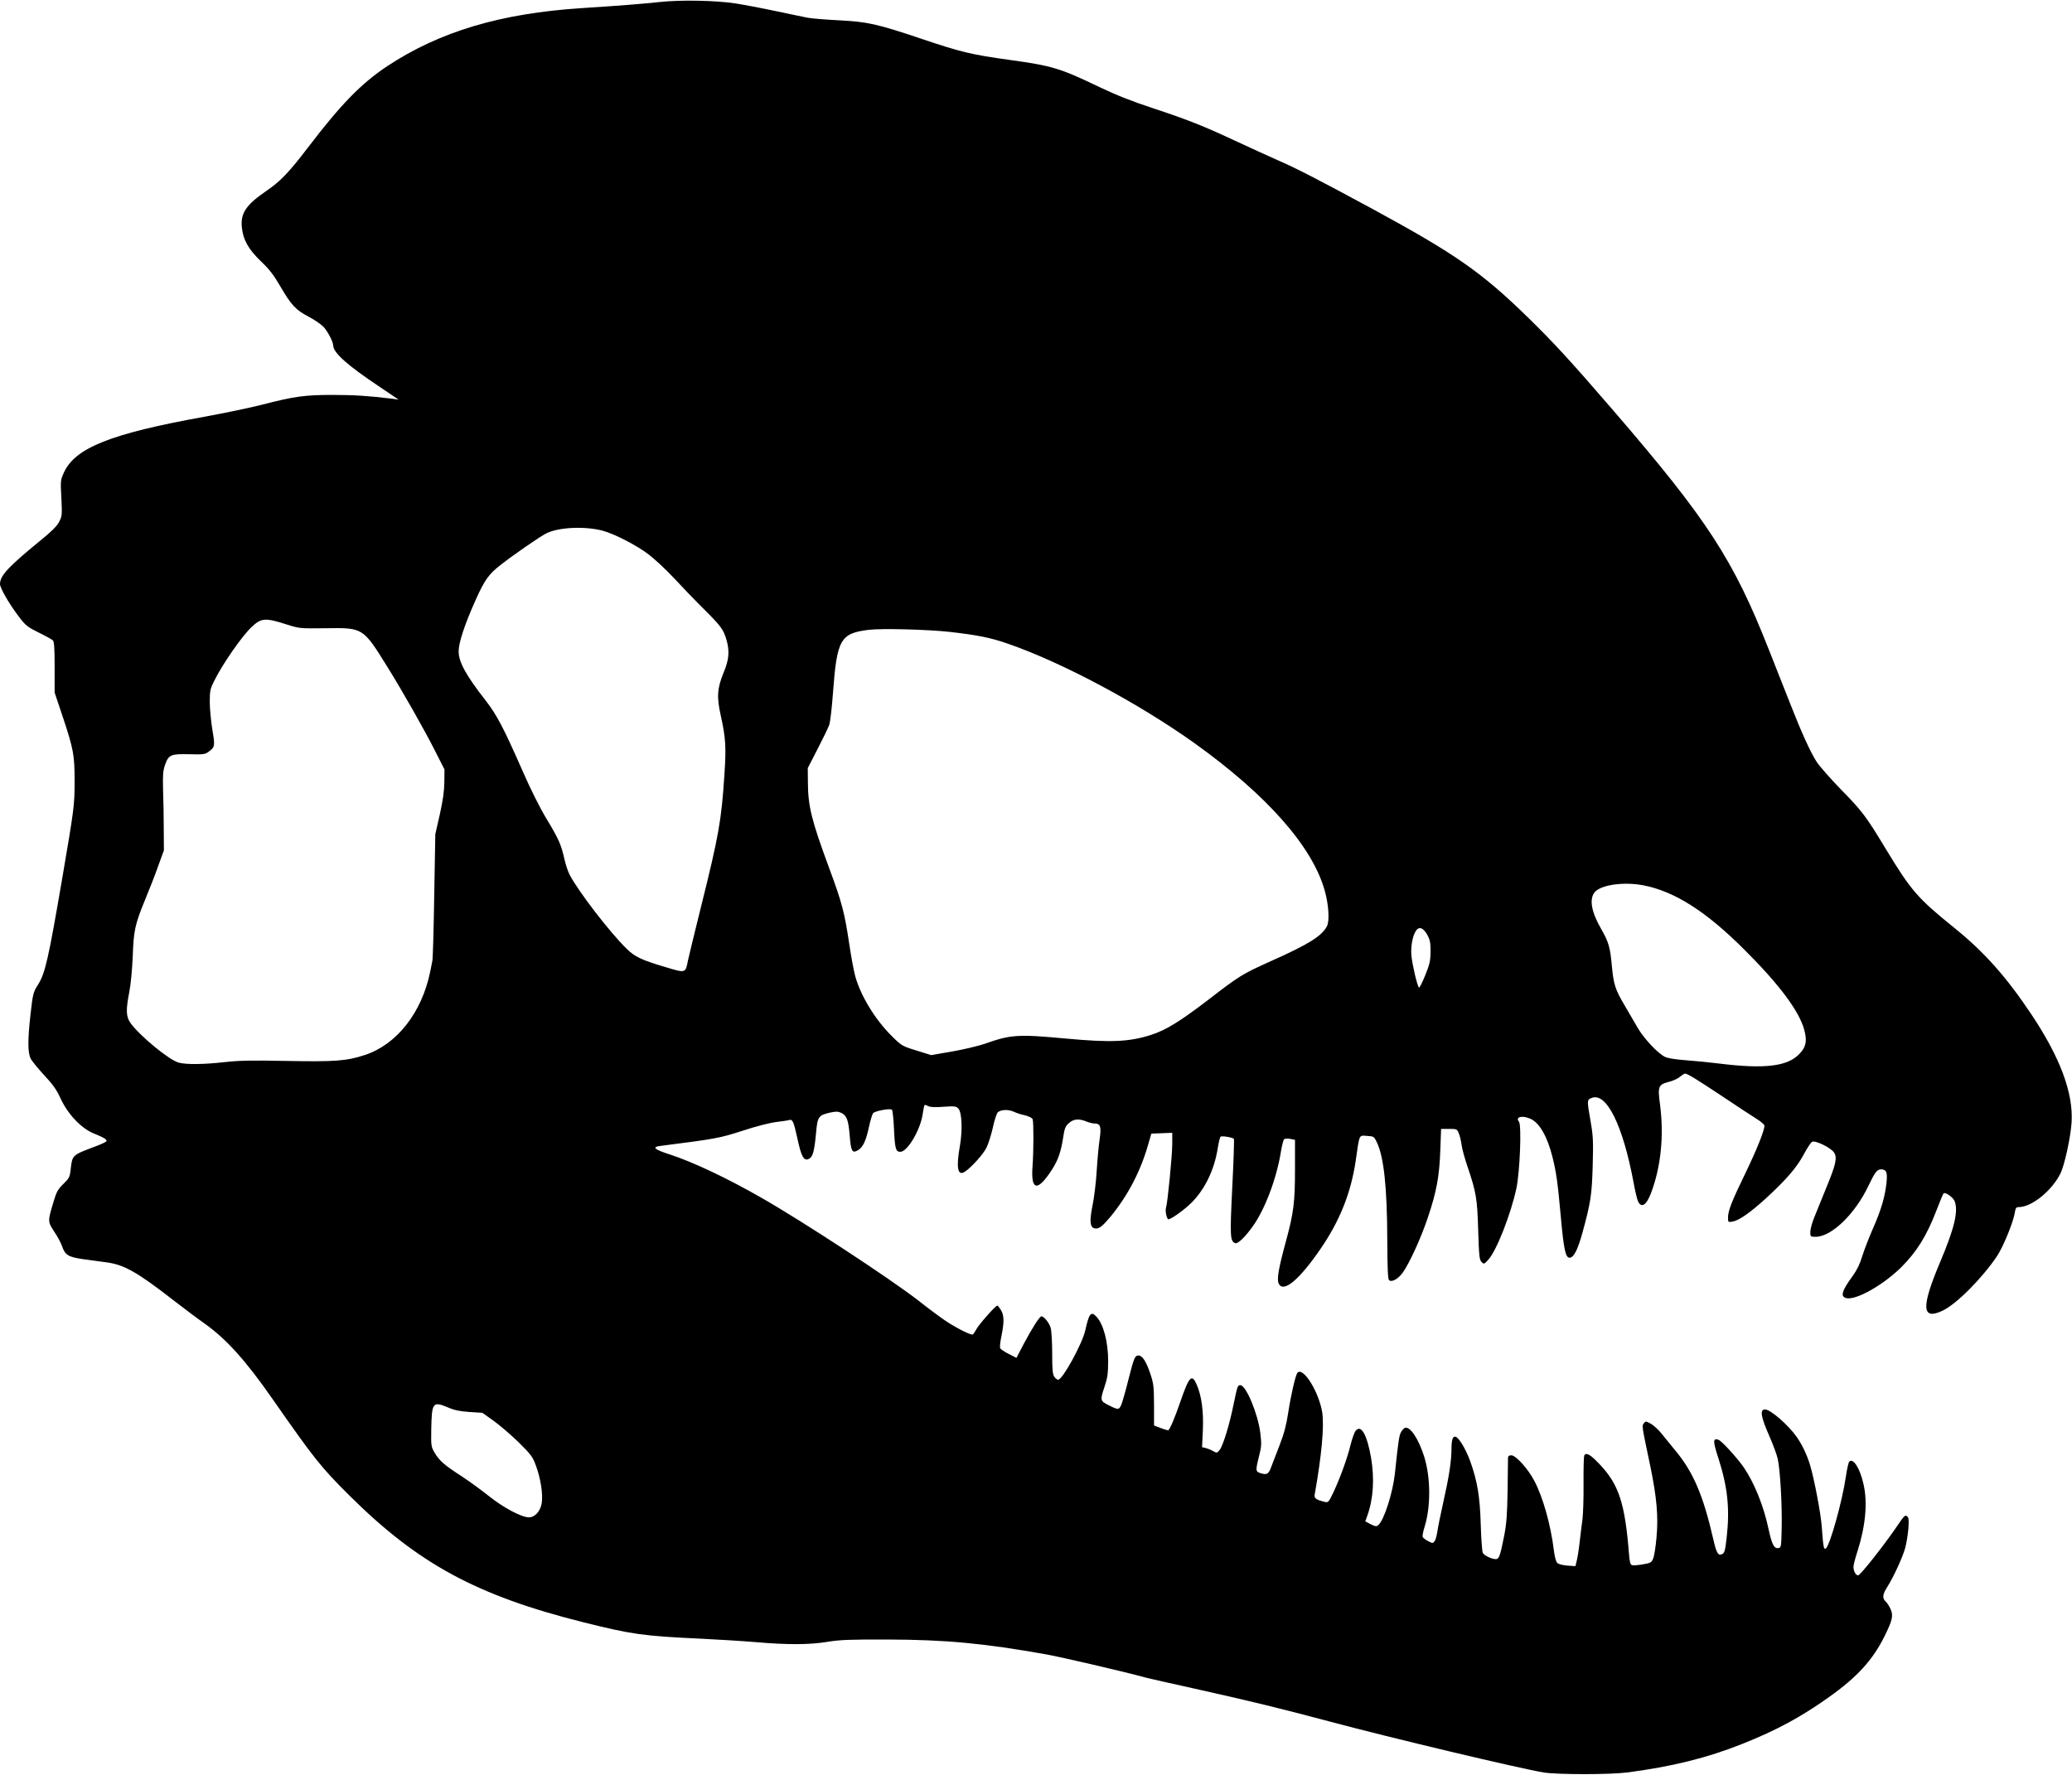
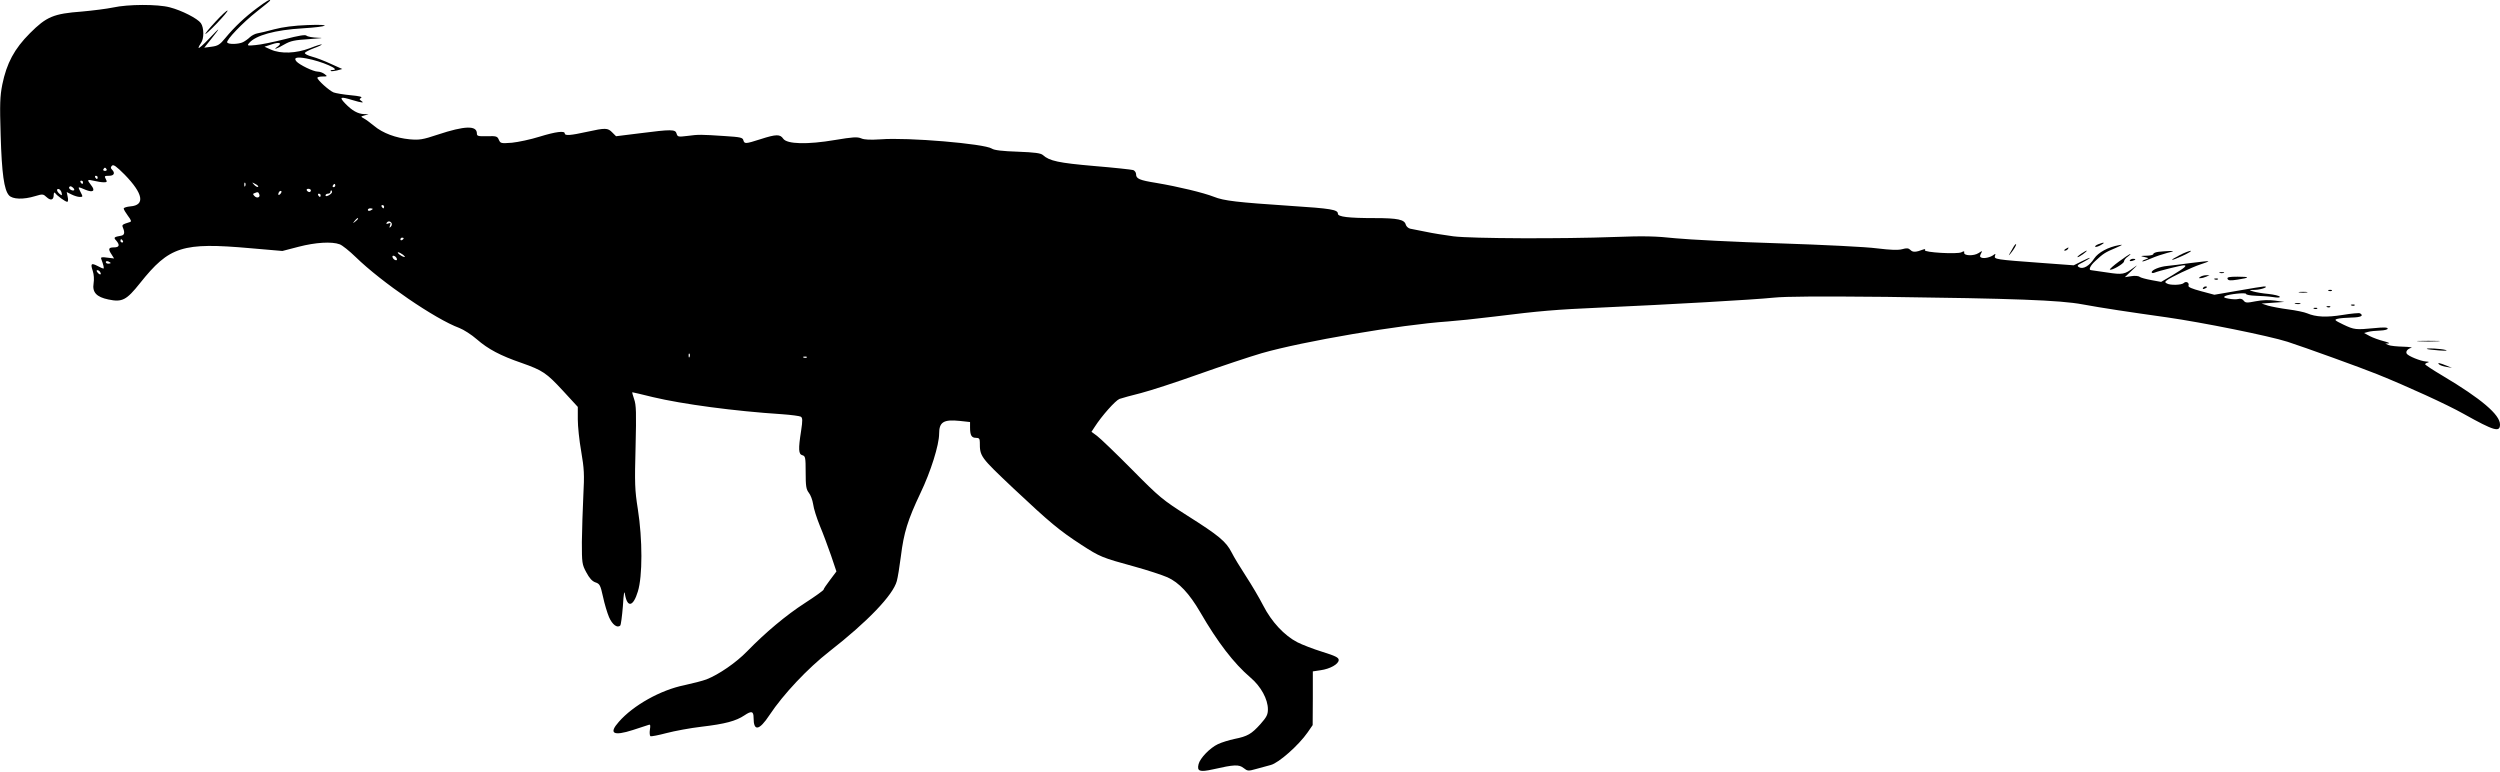
- <svg xmlns="http://www.w3.org/2000/svg" version="1.0" width="1536pt" height="1316pt" viewBox="0 0 1536 1316" preserveAspectRatio="xMidYMid meet">
-   <g transform="translate(0,1316) scale(0.1,-0.1)" fill="#000000" stroke="none">
-     <path d="M4890 13145 c-131 -14 -308 -28 -575 -45 -605 -39 -1056 -174 -1445 -431 -192 -128 -341 -280 -588 -604 -142 -186 -206 -252 -311 -323 -148 -102 -189 -164 -178 -268 9 -92 49 -163 141 -251 63 -60 96 -103 144 -186 81 -139 115 -176 210 -225 42 -22 91 -56 109 -74 32 -34 72 -110 73 -139 1 -55 104 -147 350 -311 l135 -91 -50 7 c-172 21 -281 28 -440 28 -204 0 -285 -11 -520 -72 -82 -21 -276 -62 -430 -90 -693 -125 -957 -230 -1041 -413 -26 -57 -26 -62 -19 -190 6 -127 5 -134 -17 -177 -17 -32 -58 -73 -139 -138 -237 -194 -299 -260 -299 -322 0 -30 68 -148 142 -245 48 -63 62 -74 145 -115 51 -25 98 -51 105 -58 10 -10 13 -62 13 -200 l0 -187 62 -185 c78 -235 86 -280 86 -470 0 -182 -3 -203 -93 -730 -102 -595 -125 -697 -179 -782 -35 -55 -38 -67 -56 -230 -20 -177 -19 -271 1 -314 9 -19 54 -75 100 -124 65 -70 93 -108 123 -174 54 -118 155 -224 249 -261 69 -28 92 -41 92 -55 0 -5 -37 -23 -83 -40 -173 -65 -171 -63 -183 -170 -6 -56 -11 -66 -54 -108 -41 -40 -52 -60 -73 -132 -44 -146 -44 -146 5 -222 25 -36 50 -85 58 -107 22 -66 45 -81 157 -97 54 -7 134 -18 177 -24 128 -18 225 -73 491 -280 83 -64 188 -143 234 -175 161 -115 304 -274 503 -560 307 -440 357 -503 564 -709 512 -510 947 -746 1742 -945 357 -89 440 -101 872 -121 124 -6 303 -17 399 -25 239 -21 403 -20 536 2 91 15 167 18 445 17 429 -1 716 -28 1175 -110 112 -20 578 -128 745 -174 19 -5 179 -41 355 -80 430 -96 622 -143 1006 -245 448 -120 1403 -347 1584 -377 102 -16 486 -16 615 0 332 43 595 108 858 213 253 101 429 196 642 347 205 146 323 274 409 448 60 121 68 155 46 204 -10 22 -26 47 -36 56 -27 24 -24 53 13 110 46 73 114 221 132 289 9 33 19 96 23 140 5 66 3 83 -10 93 -14 12 -23 2 -75 -75 -90 -133 -271 -363 -287 -363 -18 0 -35 31 -35 63 0 13 13 65 30 116 60 188 76 363 44 499 -26 116 -76 194 -105 165 -6 -6 -17 -55 -25 -109 -27 -185 -117 -507 -148 -534 -16 -13 -20 8 -31 160 -7 99 -57 361 -87 458 -23 76 -57 148 -98 207 -62 89 -195 205 -236 205 -39 0 -31 -53 30 -192 30 -68 59 -147 65 -176 18 -86 32 -335 29 -502 -3 -151 -4 -155 -25 -158 -32 -5 -48 28 -73 143 -36 171 -105 340 -183 455 -50 72 -165 198 -188 205 -42 14 -42 -9 1 -141 68 -214 84 -372 60 -583 -11 -101 -16 -117 -37 -125 -27 -11 -39 11 -62 111 -74 325 -150 502 -283 660 -31 38 -76 93 -100 123 -24 30 -61 64 -82 75 -35 19 -38 19 -50 2 -15 -19 -17 -9 48 -318 48 -234 60 -370 46 -527 -6 -69 -17 -140 -25 -158 -12 -29 -19 -33 -78 -43 -36 -6 -72 -9 -80 -5 -11 4 -17 27 -21 82 -30 377 -75 516 -220 668 -68 71 -97 87 -112 63 -3 -6 -6 -100 -5 -208 1 -108 -3 -227 -8 -266 -5 -38 -15 -115 -21 -170 -6 -55 -16 -117 -22 -139 l-9 -38 -60 4 c-35 3 -66 11 -75 20 -9 9 -20 48 -25 94 -24 191 -80 391 -145 515 -46 88 -137 189 -170 189 -16 0 -24 -6 -25 -17 0 -10 -2 -119 -3 -243 -3 -180 -8 -247 -25 -335 -30 -151 -38 -175 -62 -175 -31 0 -87 27 -97 47 -5 10 -12 104 -15 208 -6 210 -25 322 -78 471 -34 93 -85 177 -110 182 -20 4 -29 -25 -29 -93 0 -87 -20 -214 -60 -390 -21 -93 -41 -193 -45 -222 -4 -28 -13 -60 -20 -70 -13 -17 -15 -17 -49 1 -19 10 -37 24 -40 31 -2 7 4 41 15 76 46 148 45 361 -2 515 -42 135 -106 232 -145 217 -8 -3 -21 -18 -29 -33 -13 -26 -19 -62 -45 -310 -16 -142 -81 -344 -123 -378 -13 -11 -22 -10 -56 7 l-40 21 15 42 c45 125 54 274 28 429 -30 172 -74 250 -114 201 -10 -11 -26 -58 -38 -104 -23 -97 -79 -251 -129 -356 -33 -69 -36 -73 -61 -68 -66 16 -81 27 -76 55 52 292 71 506 56 608 -24 151 -140 339 -183 296 -14 -14 -48 -159 -69 -295 -14 -93 -31 -158 -63 -240 -24 -62 -52 -135 -62 -161 -18 -52 -32 -63 -68 -53 -50 13 -51 17 -27 116 22 84 23 100 13 185 -17 140 -106 355 -148 355 -20 0 -22 -6 -50 -141 -31 -154 -79 -309 -104 -340 -19 -23 -21 -23 -48 -8 -15 9 -40 19 -55 23 l-27 6 6 128 c6 140 -10 255 -46 337 -36 82 -56 61 -122 -131 -40 -116 -76 -201 -88 -208 -3 -2 -28 5 -56 16 l-50 19 0 152 c-1 138 -3 159 -28 233 -30 90 -59 134 -87 134 -27 0 -34 -18 -75 -179 -19 -78 -43 -160 -51 -182 -18 -44 -24 -44 -95 -8 -63 31 -64 38 -33 131 24 71 28 99 29 193 0 146 -34 275 -87 333 -41 42 -54 26 -83 -103 -23 -100 -168 -365 -201 -365 -7 0 -20 10 -28 22 -13 18 -16 53 -16 173 0 82 -5 167 -11 189 -11 38 -49 86 -69 86 -13 0 -66 -82 -133 -208 l-52 -100 -58 30 c-32 16 -60 35 -63 43 -3 8 1 48 10 90 21 103 20 153 -4 192 -11 18 -23 33 -27 33 -13 0 -139 -143 -156 -177 -9 -17 -21 -34 -25 -37 -13 -8 -122 47 -204 102 -40 27 -129 93 -197 147 -214 166 -859 589 -1171 767 -256 146 -502 262 -673 318 -119 38 -137 56 -70 64 407 52 437 57 607 112 96 32 203 59 250 65 44 5 89 12 98 15 23 7 32 -14 57 -127 32 -150 50 -181 90 -160 27 15 38 58 50 186 11 127 18 136 105 156 43 9 58 9 82 -2 41 -20 53 -52 63 -168 9 -116 18 -133 58 -111 39 22 61 66 84 171 11 52 26 100 32 106 17 17 127 37 139 25 5 -5 12 -67 15 -138 7 -151 13 -174 47 -174 53 0 149 162 166 280 5 34 11 64 14 67 2 2 15 -1 27 -8 16 -8 50 -10 114 -5 84 6 93 4 110 -14 26 -29 31 -159 11 -275 -29 -163 -17 -227 36 -193 49 32 139 132 162 181 14 29 34 94 46 146 11 52 27 102 36 113 21 22 83 24 122 4 15 -7 50 -19 79 -25 30 -8 54 -19 58 -29 8 -21 8 -238 -1 -352 -13 -180 38 -187 145 -21 46 72 66 131 83 241 9 62 16 80 41 102 34 32 75 36 130 13 20 -8 47 -15 60 -15 45 0 52 -22 39 -115 -7 -46 -17 -152 -22 -236 -5 -84 -19 -200 -31 -257 -24 -118 -19 -165 19 -170 30 -4 54 15 116 89 129 158 222 336 279 538 l22 76 78 3 77 3 0 -84 c0 -82 -34 -434 -46 -470 -8 -26 5 -87 18 -87 21 0 123 74 174 126 97 99 164 238 190 393 7 47 17 88 22 93 8 8 88 -4 99 -16 3 -3 -2 -164 -12 -358 -18 -365 -16 -400 21 -415 20 -7 71 41 130 123 91 127 177 354 209 552 8 47 18 89 24 95 5 5 26 7 45 3 l36 -7 0 -217 c0 -248 -10 -326 -69 -542 -52 -191 -67 -275 -52 -306 33 -73 151 24 310 256 143 208 226 416 261 654 29 202 23 188 84 184 50 -3 52 -4 73 -48 51 -106 76 -331 77 -717 1 -212 4 -295 13 -304 19 -19 67 7 103 57 49 69 136 260 185 407 65 194 85 305 92 495 l6 162 59 0 c57 0 59 -1 72 -32 8 -18 17 -57 21 -87 4 -30 23 -99 42 -155 67 -197 74 -243 81 -478 6 -191 9 -219 25 -235 17 -17 19 -17 50 17 60 65 166 334 208 528 26 120 40 472 19 496 -28 34 23 48 83 22 68 -28 128 -132 166 -286 29 -118 38 -184 61 -436 22 -245 35 -309 65 -309 31 0 60 56 95 182 62 226 71 284 77 503 5 180 3 220 -16 327 -27 156 -27 158 7 172 110 46 232 -199 312 -627 11 -62 26 -124 32 -137 25 -56 63 -32 98 61 73 195 96 425 66 654 -18 134 -13 148 63 168 30 7 68 24 84 38 16 13 33 24 39 24 17 0 87 -43 284 -174 99 -67 209 -138 242 -159 34 -21 62 -45 62 -53 0 -36 -55 -174 -140 -350 -103 -212 -130 -281 -130 -332 0 -34 1 -35 35 -29 46 8 130 66 247 173 149 137 225 225 277 320 25 48 54 92 64 98 22 14 139 -43 163 -79 25 -38 14 -88 -57 -260 -33 -82 -74 -182 -90 -222 -16 -39 -29 -87 -29 -107 0 -35 1 -36 40 -36 117 0 292 169 391 378 48 101 64 122 94 122 39 0 48 -23 40 -97 -11 -106 -40 -203 -98 -336 -30 -67 -66 -161 -81 -208 -18 -60 -40 -105 -70 -147 -83 -113 -96 -156 -48 -167 73 -16 275 99 407 230 115 115 188 233 260 420 25 66 49 123 53 127 12 12 72 -30 82 -58 29 -75 -2 -202 -109 -455 -141 -334 -135 -431 21 -356 102 48 294 242 403 405 46 70 119 248 131 320 5 35 10 42 29 42 95 0 245 120 309 249 31 61 77 275 83 381 13 217 -85 480 -298 799 -186 279 -351 464 -572 642 -273 221 -318 273 -507 584 -147 244 -177 283 -336 445 -78 80 -158 172 -178 203 -45 70 -113 220 -194 427 -34 85 -105 265 -158 400 -263 669 -455 965 -1153 1775 -320 371 -446 508 -638 695 -338 330 -534 467 -1145 799 -420 227 -565 302 -708 364 -69 31 -204 92 -300 137 -248 116 -364 162 -618 246 -159 52 -275 98 -403 159 -289 139 -349 157 -659 200 -291 40 -367 59 -655 156 -337 113 -404 128 -625 139 -96 5 -197 13 -225 19 -27 5 -135 28 -240 50 -104 22 -237 47 -295 56 -146 22 -407 27 -560 10z m-425 -3919 c87 -23 248 -105 341 -175 44 -33 130 -113 190 -177 60 -65 159 -168 220 -228 129 -129 146 -152 168 -225 26 -87 21 -150 -19 -246 -49 -119 -53 -182 -21 -325 36 -162 40 -231 26 -436 -22 -337 -41 -447 -175 -984 -46 -184 -88 -360 -95 -391 -19 -96 -15 -95 -168 -49 -173 51 -227 76 -287 136 -128 125 -362 431 -423 550 -12 23 -29 75 -38 115 -24 107 -43 150 -132 297 -49 81 -120 222 -182 365 -138 313 -187 406 -269 512 -147 188 -201 287 -201 366 0 65 45 200 127 383 66 147 97 190 186 259 96 75 287 207 336 232 90 46 283 55 416 21z m-2337 -697 c92 -29 97 -29 285 -27 280 4 277 6 459 -287 108 -173 279 -474 356 -628 l67 -132 -1 -95 c-1 -68 -11 -136 -34 -240 l-33 -145 -8 -455 c-4 -250 -10 -468 -14 -485 -3 -16 -11 -52 -16 -80 -62 -303 -247 -539 -484 -617 -135 -45 -225 -51 -585 -44 -256 5 -352 3 -455 -9 -154 -17 -280 -19 -339 -4 -69 17 -287 196 -358 293 -34 48 -36 96 -9 234 11 57 21 165 25 262 7 192 16 235 92 420 31 74 75 187 97 250 l42 115 -1 150 c0 83 -2 213 -5 290 -3 118 -1 148 14 193 27 76 42 83 180 80 103 -3 118 -1 143 18 48 35 49 43 28 165 -10 63 -19 155 -19 204 0 82 3 97 32 155 62 126 206 333 279 402 72 67 101 69 262 17z m4912 -54 c208 -24 299 -42 427 -86 402 -138 976 -444 1392 -742 533 -382 870 -764 961 -1089 30 -105 37 -225 17 -265 -38 -73 -135 -134 -413 -258 -217 -98 -231 -106 -471 -291 -208 -159 -312 -223 -423 -258 -160 -51 -298 -57 -630 -26 -356 33 -408 29 -600 -39 -47 -16 -155 -42 -241 -57 l-156 -27 -109 34 c-107 33 -110 35 -185 109 -122 122 -228 295 -269 442 -11 40 -31 149 -45 243 -34 228 -54 304 -145 550 -135 365 -160 466 -161 645 l-1 105 72 140 c40 77 79 158 87 180 8 22 20 129 28 238 29 396 55 441 263 467 93 12 440 3 602 -15z m5142 -1879 c233 -45 467 -194 753 -481 256 -255 403 -453 440 -590 22 -81 14 -125 -31 -174 -88 -98 -258 -119 -604 -76 -63 8 -172 19 -242 24 -80 6 -138 15 -157 26 -54 27 -156 137 -201 215 -24 41 -67 116 -96 165 -70 118 -82 155 -95 292 -12 138 -25 181 -78 273 -74 128 -91 222 -50 274 44 55 214 80 361 52z m-1602 -366 c21 -38 25 -58 25 -125 -1 -70 -6 -93 -40 -177 -22 -54 -42 -94 -46 -90 -13 12 -50 171 -56 237 -6 67 8 144 33 183 23 35 54 25 84 -28z m-7257 -3506 c46 -20 86 -28 157 -33 l96 -6 84 -60 c46 -33 130 -105 186 -160 93 -92 103 -106 128 -175 34 -93 52 -209 42 -274 -10 -61 -50 -106 -95 -106 -55 0 -190 72 -296 157 -55 44 -146 110 -202 147 -127 82 -167 116 -201 175 -26 44 -27 51 -25 177 4 197 11 206 126 158z" />
+ <svg xmlns="http://www.w3.org/2000/svg" version="1.0" width="1536pt" height="474pt" viewBox="0 0 1536 474" preserveAspectRatio="xMidYMid meet">
+   <g transform="translate(0,474) scale(0.1,-0.1)" fill="#000000" stroke="none">
+     <path d="M1580 4691 c-74 -55 -138 -115 -195 -184 -34 -42 -47 -49 -85 -54 l-45 -6 39 49 c65 81 63 83 -7 9 -36 -38 -66 -65 -67 -59 0 5 7 19 15 30 19 25 19 94 -1 122 -20 28 -117 78 -191 97 -75 20 -257 19 -348 -1 -38 -8 -125 -19 -192 -25 -174 -13 -217 -31 -319 -133 -96 -96 -143 -184 -170 -316 -14 -72 -16 -119 -10 -310 7 -237 21 -336 51 -370 22 -25 89 -27 161 -5 46 14 50 13 70 -6 26 -24 44 -18 44 14 0 12 4 17 8 12 11 -17 64 -55 75 -55 5 0 7 13 3 30 l-6 30 30 -15 c16 -8 38 -15 50 -15 20 0 20 1 5 30 -18 35 -19 35 30 14 47 -19 63 -7 35 28 -27 35 -26 37 18 27 20 -5 47 -9 60 -9 20 0 21 3 12 20 -10 18 -8 20 20 20 31 0 39 17 18 38 -9 9 -9 15 0 24 9 9 26 -3 78 -55 114 -117 127 -188 35 -195 -22 -2 -41 -8 -41 -13 0 -6 12 -26 26 -45 19 -25 23 -35 13 -38 -48 -15 -51 -17 -44 -34 13 -31 10 -46 -10 -50 -45 -8 -49 -11 -31 -30 24 -28 19 -42 -14 -42 -34 0 -37 -10 -14 -44 l15 -24 -42 5 c-34 5 -41 3 -37 -8 14 -37 19 -59 13 -59 -3 0 -20 7 -36 16 -39 20 -44 14 -29 -31 7 -21 9 -52 5 -76 -9 -55 18 -84 91 -99 85 -18 111 -4 194 100 181 227 260 252 678 215 l197 -17 100 26 c104 27 204 33 252 15 15 -5 60 -41 98 -78 160 -156 490 -382 637 -436 26 -10 75 -41 108 -70 69 -60 144 -100 275 -145 130 -46 152 -61 254 -171 l91 -99 0 -77 c0 -42 9 -130 21 -197 18 -106 20 -140 13 -271 -4 -82 -8 -211 -9 -285 0 -128 1 -138 27 -186 19 -36 36 -55 56 -62 27 -9 31 -17 47 -89 9 -43 26 -99 37 -125 20 -46 51 -69 69 -51 4 4 11 58 16 118 5 84 9 101 13 72 15 -83 51 -74 79 19 29 93 29 319 0 505 -19 120 -20 159 -14 384 5 210 4 257 -9 293 -8 23 -13 42 -11 42 2 0 59 -13 127 -30 181 -43 499 -86 794 -105 56 -4 107 -11 114 -15 11 -7 12 -22 2 -87 -18 -114 -16 -144 8 -150 18 -5 20 -14 20 -105 0 -84 3 -104 19 -125 11 -13 23 -45 27 -71 3 -26 22 -85 41 -132 20 -47 50 -129 69 -183 l33 -98 -39 -52 c-22 -29 -40 -55 -40 -60 0 -4 -51 -41 -113 -81 -118 -76 -245 -183 -357 -298 -67 -69 -173 -142 -249 -172 -24 -9 -86 -25 -137 -36 -144 -29 -313 -123 -402 -225 -64 -72 -34 -89 87 -50 47 15 91 30 98 32 9 3 10 -5 6 -30 -3 -19 -1 -37 3 -40 5 -3 50 6 99 19 50 13 146 31 215 39 145 17 212 35 264 70 43 29 56 26 56 -15 0 -85 34 -80 98 17 84 127 235 287 367 390 236 184 392 347 415 433 6 21 17 89 25 152 18 146 42 223 120 388 64 133 115 297 115 365 0 72 27 89 126 79 l64 -7 0 -33 c0 -48 9 -64 36 -64 19 0 24 -5 24 -27 0 -88 2 -90 207 -284 226 -212 280 -257 418 -347 113 -73 124 -78 325 -133 80 -22 171 -52 203 -66 71 -32 134 -99 201 -214 107 -185 207 -315 309 -402 64 -54 107 -133 107 -195 0 -33 -8 -48 -46 -91 -55 -61 -79 -75 -159 -91 -33 -7 -79 -21 -102 -32 -49 -23 -110 -86 -119 -123 -11 -44 7 -50 88 -32 132 30 160 31 189 8 24 -19 29 -19 75 -6 27 7 68 19 92 25 49 13 171 121 226 200 l31 45 1 165 0 165 47 7 c59 8 112 38 112 63 0 15 -20 25 -100 50 -55 17 -125 44 -154 59 -80 41 -159 126 -210 226 -24 47 -72 128 -106 180 -34 52 -74 118 -88 146 -34 67 -79 104 -272 226 -152 97 -169 110 -340 283 -99 100 -196 193 -215 207 l-34 25 19 29 c44 69 128 163 153 173 15 5 74 22 132 36 58 15 218 67 355 116 138 49 312 107 387 129 254 73 853 175 1144 195 45 3 173 16 285 30 281 35 378 43 649 55 425 19 953 49 1065 61 78 8 283 9 695 5 779 -10 1066 -20 1205 -46 119 -22 285 -47 520 -80 216 -31 624 -113 740 -150 102 -33 459 -162 550 -199 186 -75 431 -187 532 -244 188 -105 223 -115 223 -65 0 60 -115 158 -352 299 -59 35 -108 67 -108 71 0 3 8 9 18 11 9 3 4 5 -13 6 -32 2 -109 33 -118 48 -8 13 5 30 28 36 11 2 -11 6 -50 7 -38 1 -79 5 -90 10 l-20 9 20 1 c11 1 -2 7 -30 14 -27 7 -66 21 -85 31 l-35 19 25 7 c14 4 46 7 73 8 27 1 47 6 47 12 0 8 -24 9 -82 3 -114 -11 -124 -10 -191 22 -53 26 -57 29 -36 35 13 4 52 7 87 8 57 1 77 11 52 26 -5 3 -53 -1 -107 -10 -99 -16 -164 -13 -218 10 -16 7 -68 18 -115 24 -47 6 -103 17 -125 23 l-40 13 70 5 70 5 -57 8 c-37 5 -78 4 -119 -4 -55 -11 -63 -10 -74 4 -7 10 -20 14 -33 10 -12 -3 -39 -2 -59 2 -29 5 -34 9 -22 16 23 12 129 23 129 13 0 -5 26 -10 57 -11 32 -1 80 -4 107 -8 30 -5 46 -4 43 2 -4 6 -35 13 -69 17 -35 3 -76 10 -93 15 -30 9 -30 9 10 10 39 1 91 21 55 21 -8 0 -80 -12 -160 -26 l-145 -25 -82 22 c-56 15 -80 25 -77 34 7 18 -15 30 -29 16 -13 -13 -86 -15 -105 -2 -11 6 -11 10 0 18 24 19 152 80 206 98 29 9 52 18 50 20 -2 2 -50 -4 -108 -11 -58 -8 -123 -16 -145 -18 -45 -4 -95 -24 -95 -39 0 -5 8 -6 18 -2 23 10 163 45 180 45 23 0 4 -16 -69 -60 l-71 -42 -60 11 c-33 6 -66 15 -72 20 -7 6 -30 8 -52 4 l-39 -6 45 43 c34 32 37 36 10 16 -56 -42 -68 -45 -165 -30 -49 7 -93 14 -97 14 -18 0 -6 28 25 56 49 46 62 54 124 80 44 19 50 23 23 18 -68 -12 -128 -45 -153 -82 -30 -46 -68 -68 -93 -54 -15 9 -12 13 24 31 23 12 42 24 42 26 0 3 -22 -6 -49 -20 l-50 -25 -203 15 c-275 20 -288 22 -281 43 5 14 4 15 -8 6 -19 -15 -58 -24 -75 -17 -10 4 -11 10 -3 25 10 19 10 19 -15 3 -29 -19 -92 -17 -88 3 2 10 -2 10 -17 2 -25 -13 -233 -1 -224 13 4 6 0 8 -11 4 -44 -17 -64 -18 -78 -3 -12 12 -23 13 -51 5 -26 -7 -70 -5 -154 5 -66 9 -330 22 -603 31 -267 8 -552 23 -635 31 -121 13 -194 15 -375 8 -323 -12 -877 -10 -990 4 -52 7 -129 19 -170 28 -41 8 -85 17 -96 19 -12 3 -24 14 -27 25 -8 31 -49 40 -191 40 -162 0 -226 8 -226 27 0 25 -43 32 -290 48 -328 22 -410 31 -472 56 -64 25 -217 62 -353 85 -106 17 -125 26 -125 54 0 10 -8 21 -17 25 -10 3 -118 15 -240 25 -219 19 -275 31 -315 67 -13 12 -49 17 -155 21 -93 3 -145 9 -159 19 -46 30 -517 70 -682 57 -64 -4 -101 -3 -121 6 -24 10 -52 8 -160 -10 -170 -29 -296 -26 -319 8 -19 28 -43 28 -139 -3 -94 -30 -99 -30 -106 -6 -4 16 -19 19 -113 25 -150 10 -161 10 -230 1 -57 -7 -61 -6 -67 14 -7 27 -31 27 -227 2 l-145 -18 -23 23 c-28 29 -42 29 -156 4 -100 -22 -136 -25 -136 -10 0 18 -55 11 -156 -20 -54 -17 -130 -33 -169 -37 -67 -5 -70 -4 -80 18 -9 22 -16 24 -73 22 -55 -1 -62 1 -62 17 0 50 -74 48 -240 -7 -93 -31 -113 -34 -172 -29 -86 8 -166 38 -219 82 -23 19 -51 40 -63 46 -21 12 -21 12 4 19 l25 7 -28 1 c-38 1 -75 22 -116 65 -39 41 -31 44 45 21 57 -17 75 -19 54 -5 -13 9 -13 11 -1 19 9 6 -12 11 -65 16 -43 4 -90 12 -104 17 -26 10 -100 76 -100 90 0 4 14 8 32 8 30 0 31 1 12 15 -10 8 -29 15 -42 15 -27 0 -113 42 -131 63 -19 23 2 29 61 18 95 -17 217 -71 162 -71 -10 0 -15 -3 -12 -6 3 -3 20 -1 38 3 l33 9 -69 31 c-38 18 -90 38 -117 45 -26 7 -46 17 -44 23 2 5 27 18 56 29 28 10 50 21 48 23 -3 2 -35 -8 -73 -23 -84 -32 -178 -36 -239 -9 l-40 18 43 14 c48 17 68 9 38 -13 -33 -23 -8 -16 41 13 39 22 61 27 157 33 73 5 90 7 51 8 -34 1 -66 7 -72 13 -7 7 -46 1 -134 -22 -68 -17 -149 -34 -179 -36 -50 -5 -53 -4 -40 12 40 48 160 81 330 91 162 10 186 26 30 20 -83 -3 -152 -12 -205 -26 -44 -12 -91 -23 -104 -25 -12 -2 -33 -12 -45 -23 -11 -11 -31 -25 -43 -31 -26 -13 -90 -15 -97 -2 -9 13 95 122 183 191 45 35 81 65 81 67 0 10 -22 -3 -80 -46z m-925 -991 c3 -5 -1 -10 -10 -10 -9 0 -13 5 -10 10 3 6 8 10 10 10 2 0 7 -4 10 -10z m-55 -50 c0 -5 -2 -10 -4 -10 -3 0 -8 5 -11 10 -3 6 -1 10 4 10 6 0 11 -4 11 -10z m-90 -30 c0 -5 -2 -10 -4 -10 -3 0 -8 5 -11 10 -3 6 -1 10 4 10 6 0 11 -4 11 -10z m997 -22 c-3 -8 -6 -5 -6 6 -1 11 2 17 5 13 3 -3 4 -12 1 -19z m79 -6 c-4 -3 -14 2 -24 12 -16 18 -16 18 6 6 13 -6 21 -14 18 -18z m474 8 c0 -5 -5 -10 -11 -10 -5 0 -7 5 -4 10 3 6 8 10 11 10 2 0 4 -4 4 -10z m-1604 -28 c-9 -9 -37 8 -31 18 5 8 11 7 21 -1 8 -6 12 -14 10 -17z m-77 -18 c3 -16 1 -17 -13 -5 -19 16 -21 34 -3 29 6 -3 14 -13 16 -24z m1531 16 c0 -5 -4 -10 -9 -10 -6 0 -13 5 -16 10 -3 6 1 10 9 10 9 0 16 -4 16 -10z m-188 -22 c-7 -7 -12 -8 -12 -2 0 14 12 26 19 19 2 -3 -1 -11 -7 -17z m318 12 c0 -5 -9 -14 -20 -20 -14 -7 -20 -7 -20 0 0 5 7 10 15 10 8 0 15 5 15 10 0 6 2 10 5 10 3 0 5 -4 5 -10z m-447 -14 c8 -19 -15 -27 -30 -10 -10 10 -10 14 0 17 20 9 25 8 30 -7z m377 -6 c0 -5 -2 -10 -4 -10 -3 0 -8 5 -11 10 -3 6 -1 10 4 10 6 0 11 -4 11 -10z m390 -70 c0 -5 -2 -10 -4 -10 -3 0 -8 5 -11 10 -3 6 -1 10 4 10 6 0 11 -4 11 -10z m-70 -14 c0 -2 -7 -6 -15 -10 -8 -3 -15 -1 -15 4 0 6 7 10 15 10 8 0 15 -2 15 -4z m-90 -60 c0 -2 -8 -10 -17 -17 -16 -13 -17 -12 -4 4 13 16 21 21 21 13z m206 -27 c3 -6 1 -16 -5 -22 -9 -9 -10 -7 -5 7 6 16 4 18 -10 13 -10 -4 -15 -3 -11 3 8 13 22 13 31 -1z m74 -93 c0 -3 -4 -8 -10 -11 -5 -3 -10 -1 -10 4 0 6 5 11 10 11 6 0 10 -2 10 -4z m-1725 -16 c3 -5 1 -10 -4 -10 -6 0 -11 5 -11 10 0 6 2 10 4 10 3 0 8 -4 11 -10z m1721 -85 c10 -8 15 -14 9 -14 -5 0 -19 6 -29 14 -11 8 -15 15 -10 15 6 0 19 -7 30 -15z m-38 -24 c3 -8 -1 -12 -9 -9 -7 2 -15 10 -17 17 -3 8 1 12 9 9 7 -2 15 -10 17 -17z m-1758 -27 c0 -2 -7 -4 -15 -4 -8 0 -15 4 -15 10 0 5 7 7 15 4 8 -4 15 -8 15 -10z m-65 -55 c11 -17 -1 -21 -15 -4 -8 9 -8 15 -2 15 6 0 14 -5 17 -11z m3622 -521 c-3 -8 -6 -5 -6 6 -1 11 2 17 5 13 3 -3 4 -12 1 -19z m720 -4 c-3 -3 -12 -4 -19 -1 -8 3 -5 6 6 6 11 1 17 -2 13 -5z" />
+     <path d="M1326 4609 c-89 -96 -84 -106 6 -13 39 41 69 76 66 79 -3 3 -35 -26 -72 -66z" />
+     <path d="M12891 3239 c-13 -5 -21 -12 -18 -15 3 -3 18 1 34 10 31 17 21 20 -16 5z" />
+     <path d="M12374 3228 c-4 -7 -14 -24 -22 -38 -14 -24 -13 -24 3 -5 20 24 37 55 31 55 -3 0 -8 -6 -12 -12z" />
+     <path d="M12690 3210 c-9 -6 -10 -10 -3 -10 6 0 15 5 18 10 8 12 4 12 -15 0z" />
+     <path d="M12785 3180 c-16 -11 -25 -20 -20 -20 10 0 64 39 55 40 -3 0 -18 -9 -35 -20z" />
+     <path d="M13263 3193 c-18 -2 -33 -8 -33 -14 0 -5 -19 -10 -42 -10 -39 -1 -40 -2 -13 -8 29 -7 29 -7 7 -15 -13 -4 -22 -10 -19 -12 2 -2 26 6 53 18 27 12 72 27 99 34 44 11 46 12 15 12 -19 -1 -50 -3 -67 -5z" />
+     <path d="M13393 3173 c-72 -37 -60 -40 18 -4 35 16 57 30 49 30 -8 0 -38 -11 -67 -26z" />
+     <path d="M13020 3134 c-34 -25 -60 -48 -57 -50 9 -9 87 36 87 50 0 7 10 21 23 29 12 9 19 16 16 16 -4 1 -35 -20 -69 -45z" />
+     <path d="M13086 3141 c-4 -5 3 -7 14 -4 23 6 26 13 6 13 -8 0 -17 -4 -20 -9z" />
+     <path d="M13638 3063 c6 -2 18 -2 25 0 6 3 1 5 -13 5 -14 0 -19 -2 -12 -5z" />
+     <path d="M13520 3040 c-13 -9 -13 -10 0 -9 8 0 24 4 35 9 l20 9 -20 0 c-11 0 -27 -4 -35 -9z" />
+     <path d="M13686 3027 c4 -11 17 -12 62 -5 78 12 77 18 -1 18 -51 0 -65 -3 -61 -13z" />
+     <path d="M13608 3023 c7 -3 16 -2 19 1 4 3 -2 6 -13 5 -11 0 -14 -3 -6 -6z" />
+     <path d="M13535 2970 c-3 -6 1 -7 9 -4 18 7 21 14 7 14 -6 0 -13 -4 -16 -10z" />
+     <path d="M14308 2953 c7 -3 16 -2 19 1 4 3 -2 6 -13 5 -11 0 -14 -3 -6 -6z" />
+     <path d="M14128 2943 c12 -2 32 -2 45 0 12 2 2 4 -23 4 -25 0 -35 -2 -22 -4z" />
+     <path d="M14103 2873 c9 -2 23 -2 30 0 6 3 -1 5 -18 5 -16 0 -22 -2 -12 -5z" />
+     <path d="M14448 2863 c7 -3 16 -2 19 1 4 3 -2 6 -13 5 -11 0 -14 -3 -6 -6z" />
+     <path d="M14298 2853 c7 -3 16 -2 19 1 4 3 -2 6 -13 5 -11 0 -14 -3 -6 -6z" />
+     <path d="M14218 2843 c7 -3 16 -2 19 1 4 3 -2 6 -13 5 -11 0 -14 -3 -6 -6z" />
+     <path d="M14863 2643 c31 -2 83 -2 115 0 31 2 5 3 -58 3 -63 0 -89 -1 -57 -3z" />
+     <path d="M14911 2596 c2 -2 36 -6 74 -9 42 -3 58 -2 40 3 -30 8 -122 13 -114 6z" />
+     <path d="M14986 2501 c5 -5 25 -12 44 -15 l35 -6 -35 14 c-42 17 -58 20 -44 7z" />
  </g>
</svg>
